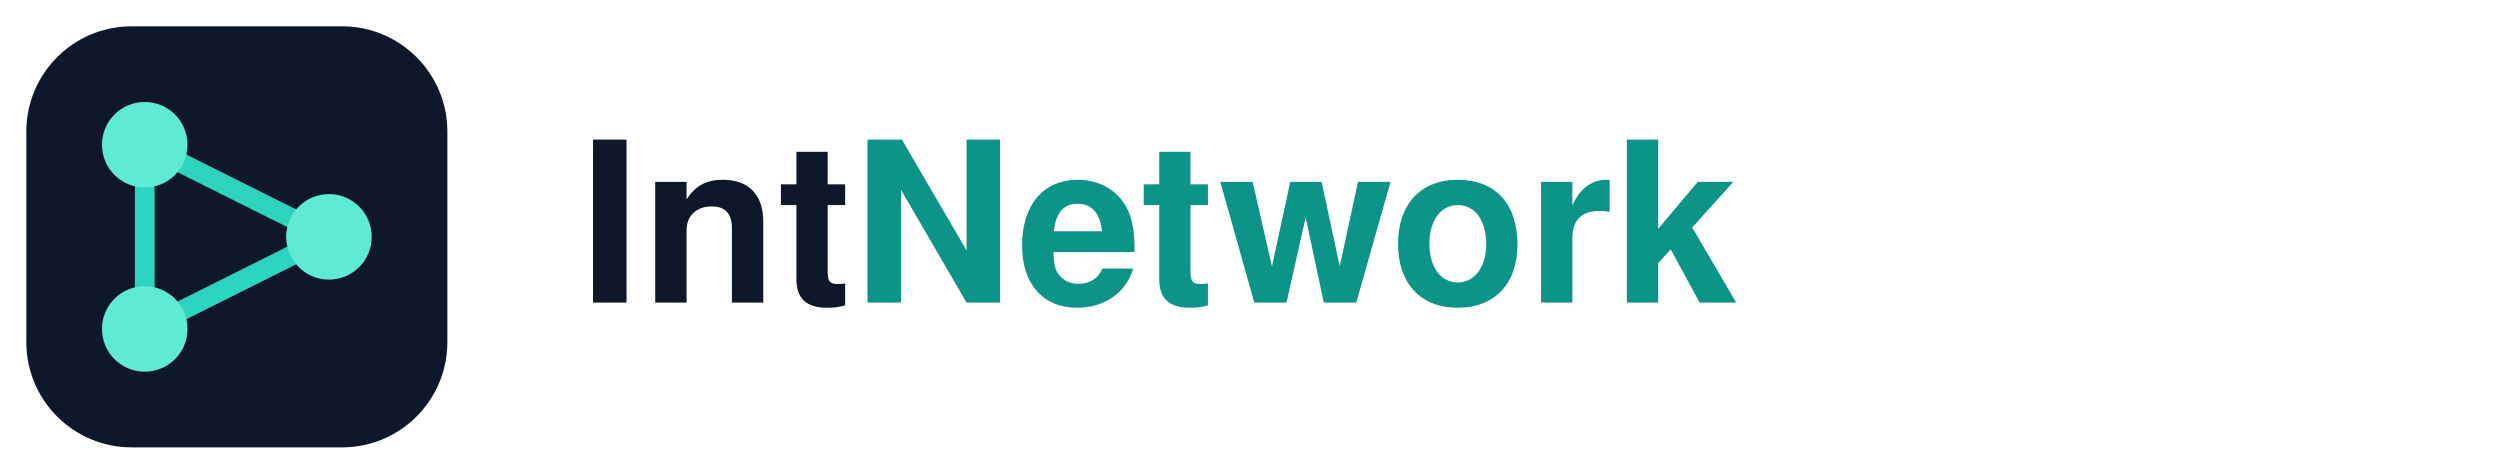
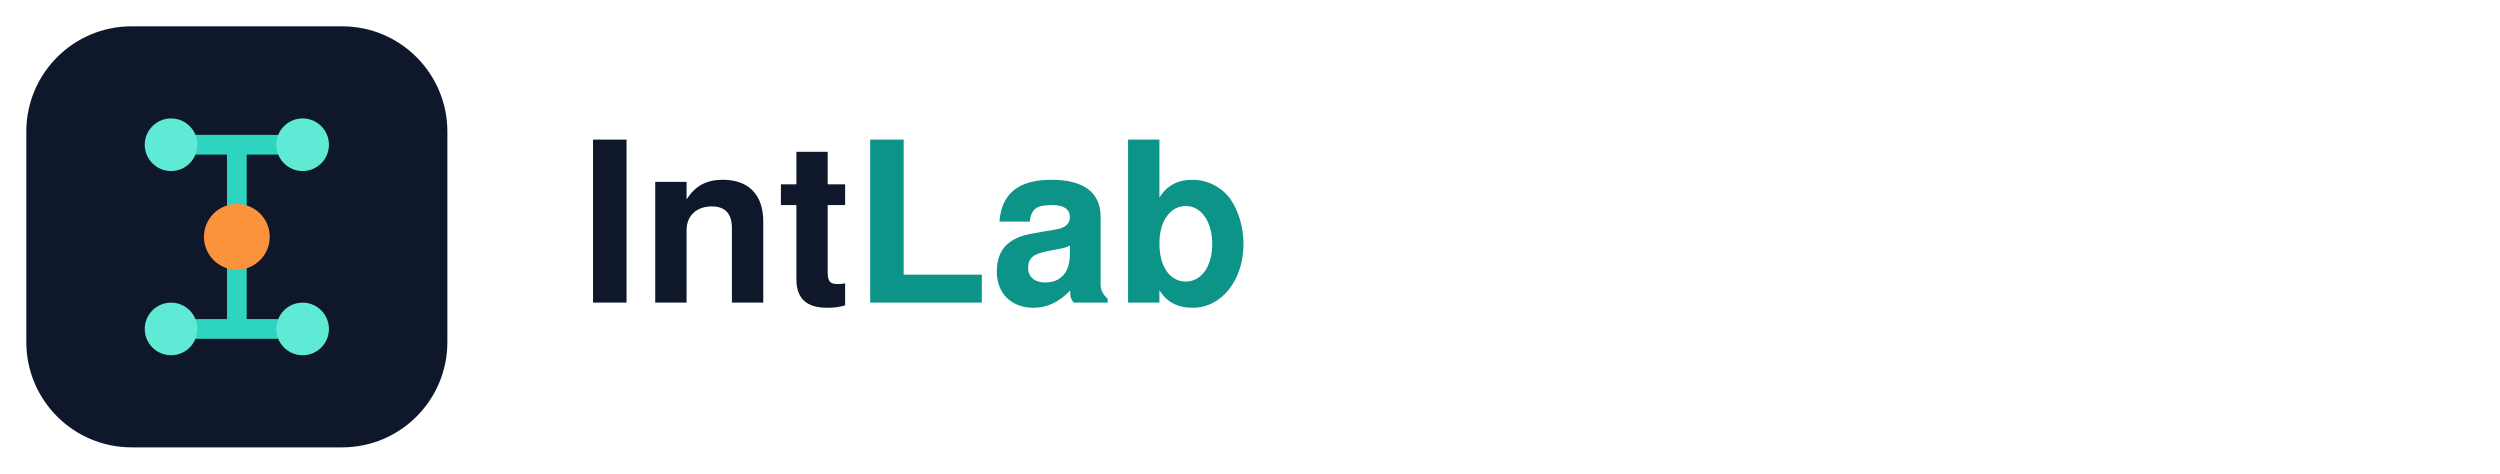
<svg xmlns="http://www.w3.org/2000/svg" viewBox="0 0 380 72" width="380" height="72">
  <rect x="4" y="4" width="64" height="64" rx="16" fill="#0f172a" />
-   <g stroke="#2dd4bf" stroke-width="3" stroke-linecap="round">
-     <line x1="22" y1="22" x2="50" y2="36" />
-     <line x1="22" y1="22" x2="22" y2="50" />
-     <line x1="22" y1="50" x2="50" y2="36" />
-   </g>
-   <g fill="#5eead4">
-     <circle cx="22" cy="22" r="6.5" />
-     <circle cx="22" cy="50" r="6.5" />
-     <circle cx="50" cy="36" r="6.5" />
-   </g>
-   <text x="88" y="46" font-family="'Segoe UI', -apple-system, Helvetica, Arial, sans-serif" font-size="34" font-weight="700" fill="#0f172a">Int<tspan fill="#0d9488">Network</tspan>
+   <path d="M26 22h20M36 22v28M26 50h20" fill="none" stroke="#2dd4bf" stroke-width="3" stroke-linecap="round" stroke-linejoin="round" />
+   <circle cx="36" cy="36" r="5" fill="#fb923c" />
+   <circle cx="26" cy="22" r="4" fill="#5eead4" />
+   <circle cx="26" cy="50" r="4" fill="#5eead4" />
+   <circle cx="46" cy="22" r="4" fill="#5eead4" />
+   <circle cx="46" cy="50" r="4" fill="#5eead4" />
+   <text x="88" y="46" font-family="'Segoe UI', -apple-system, Helvetica, Arial, sans-serif" font-size="34" font-weight="700" fill="#0f172a">Int<tspan fill="#0d9488">Lab</tspan>
  </text>
</svg>
